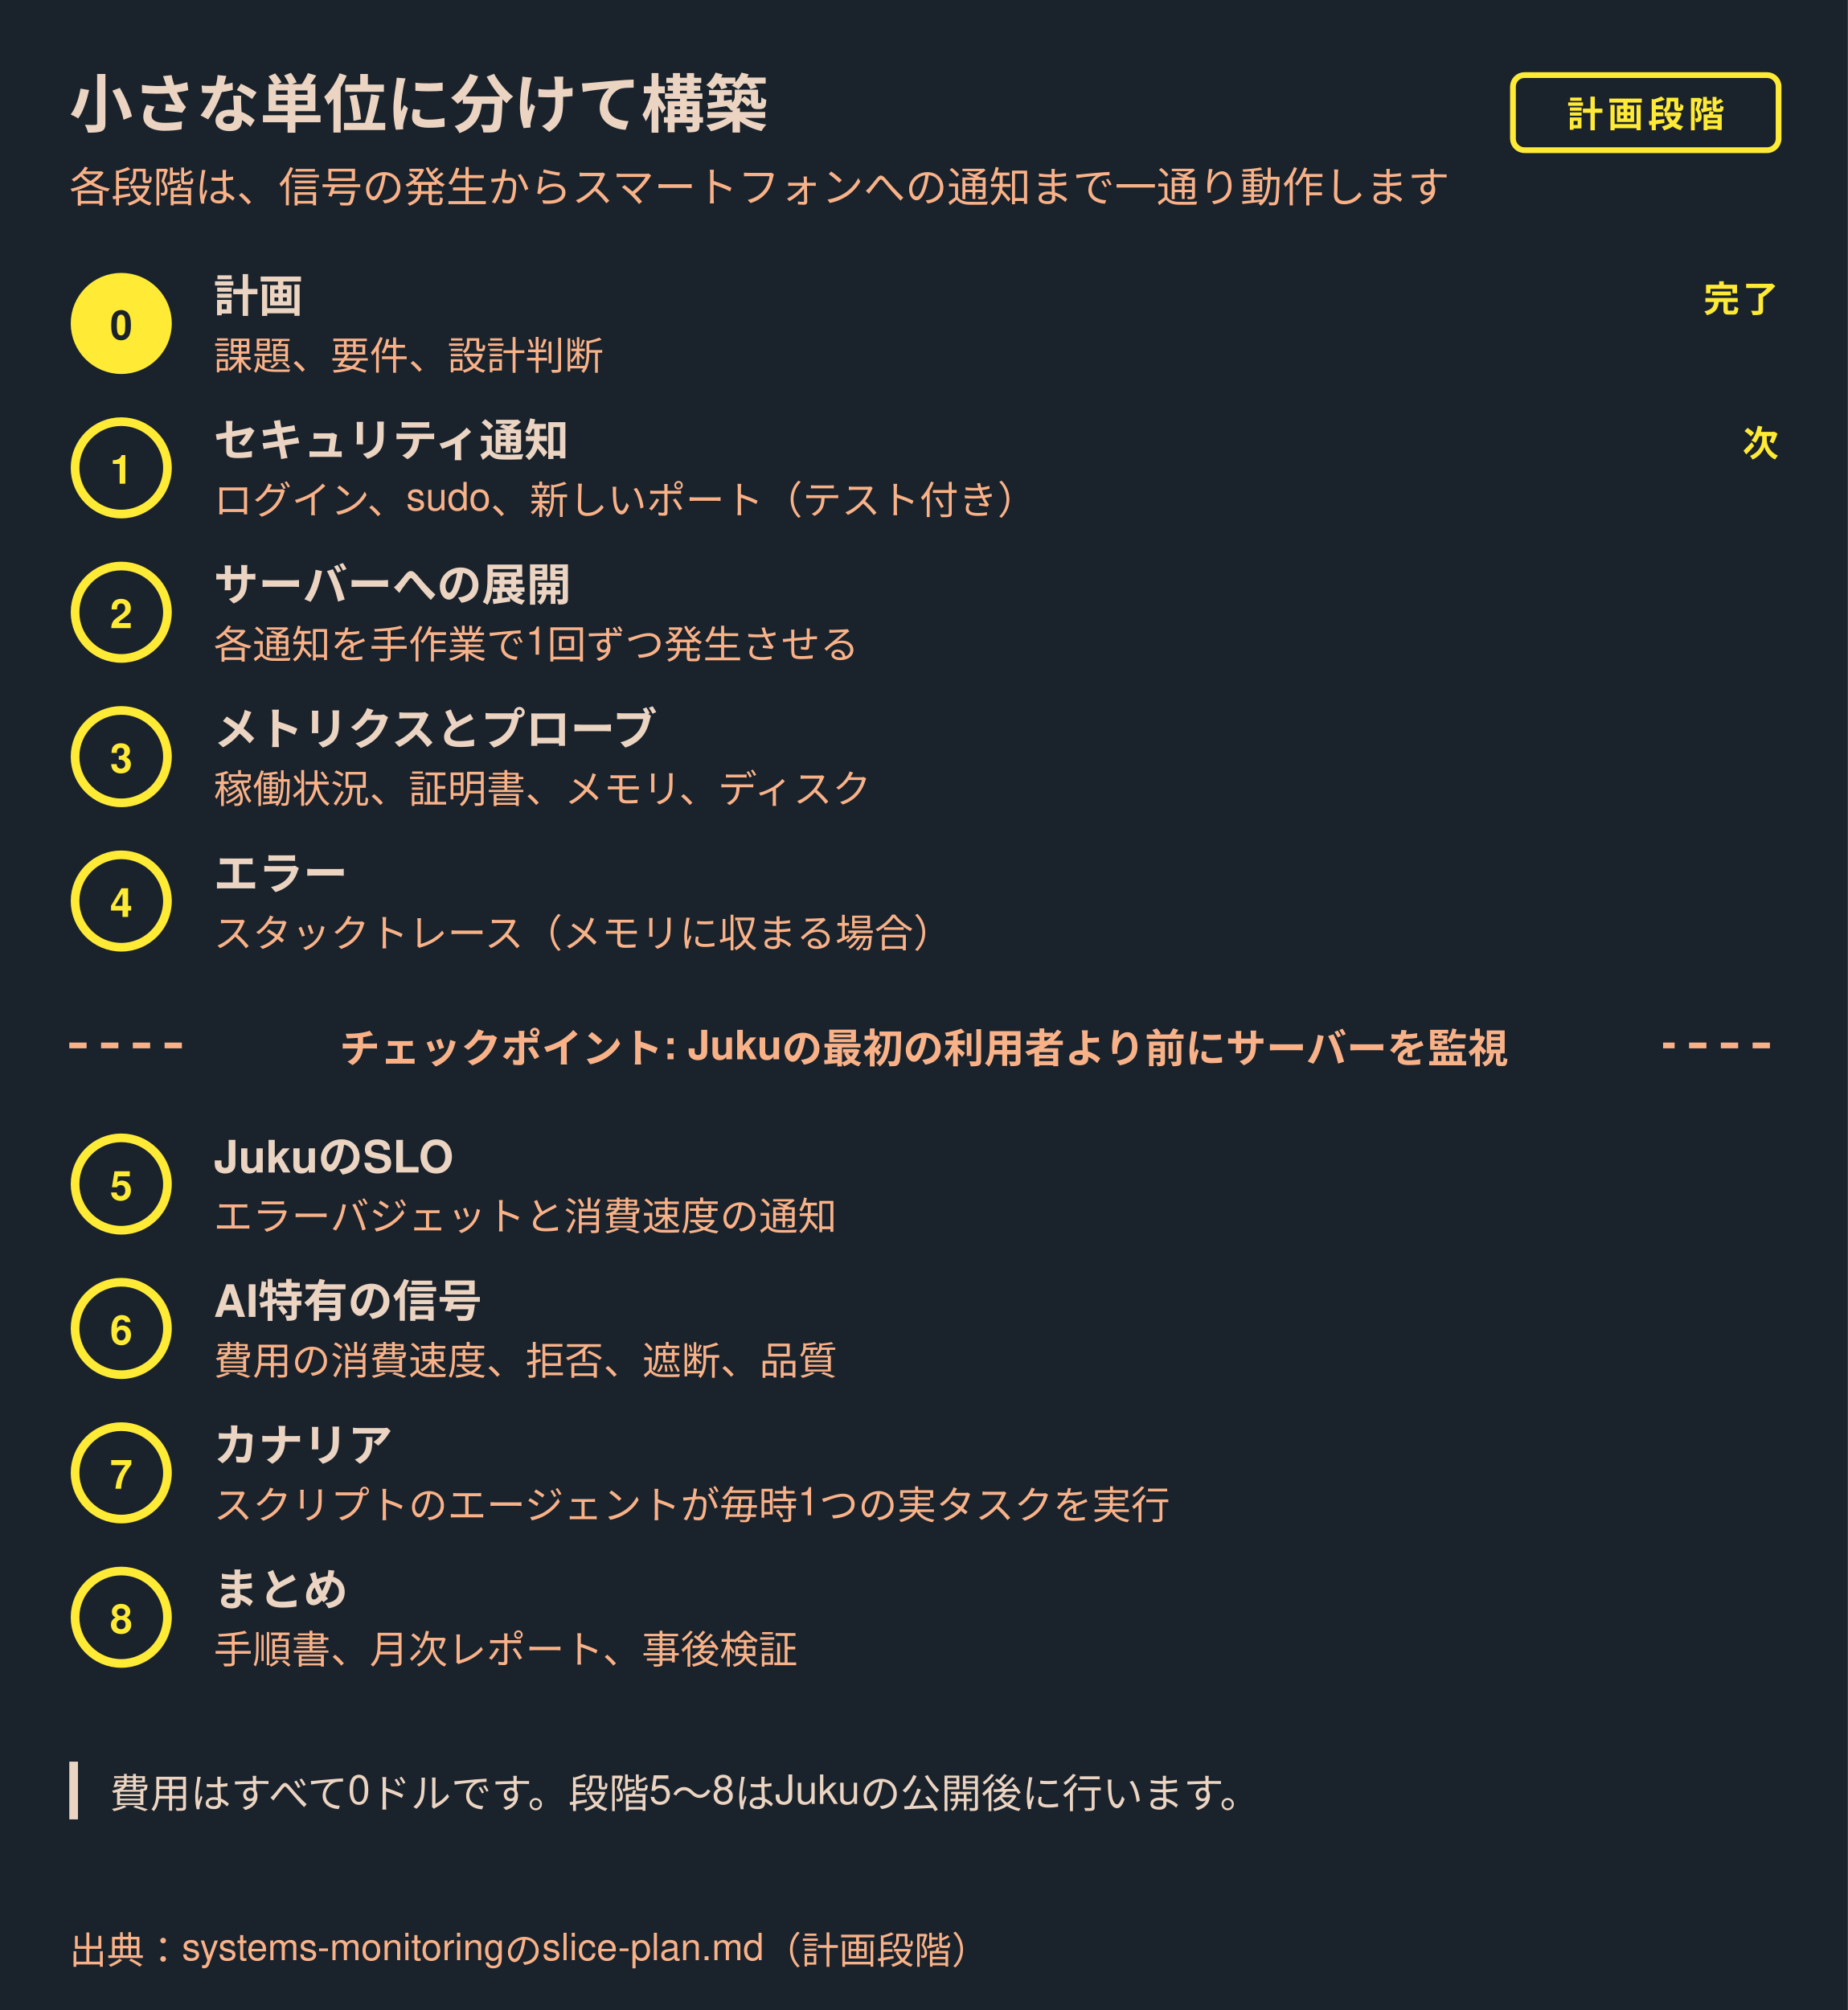
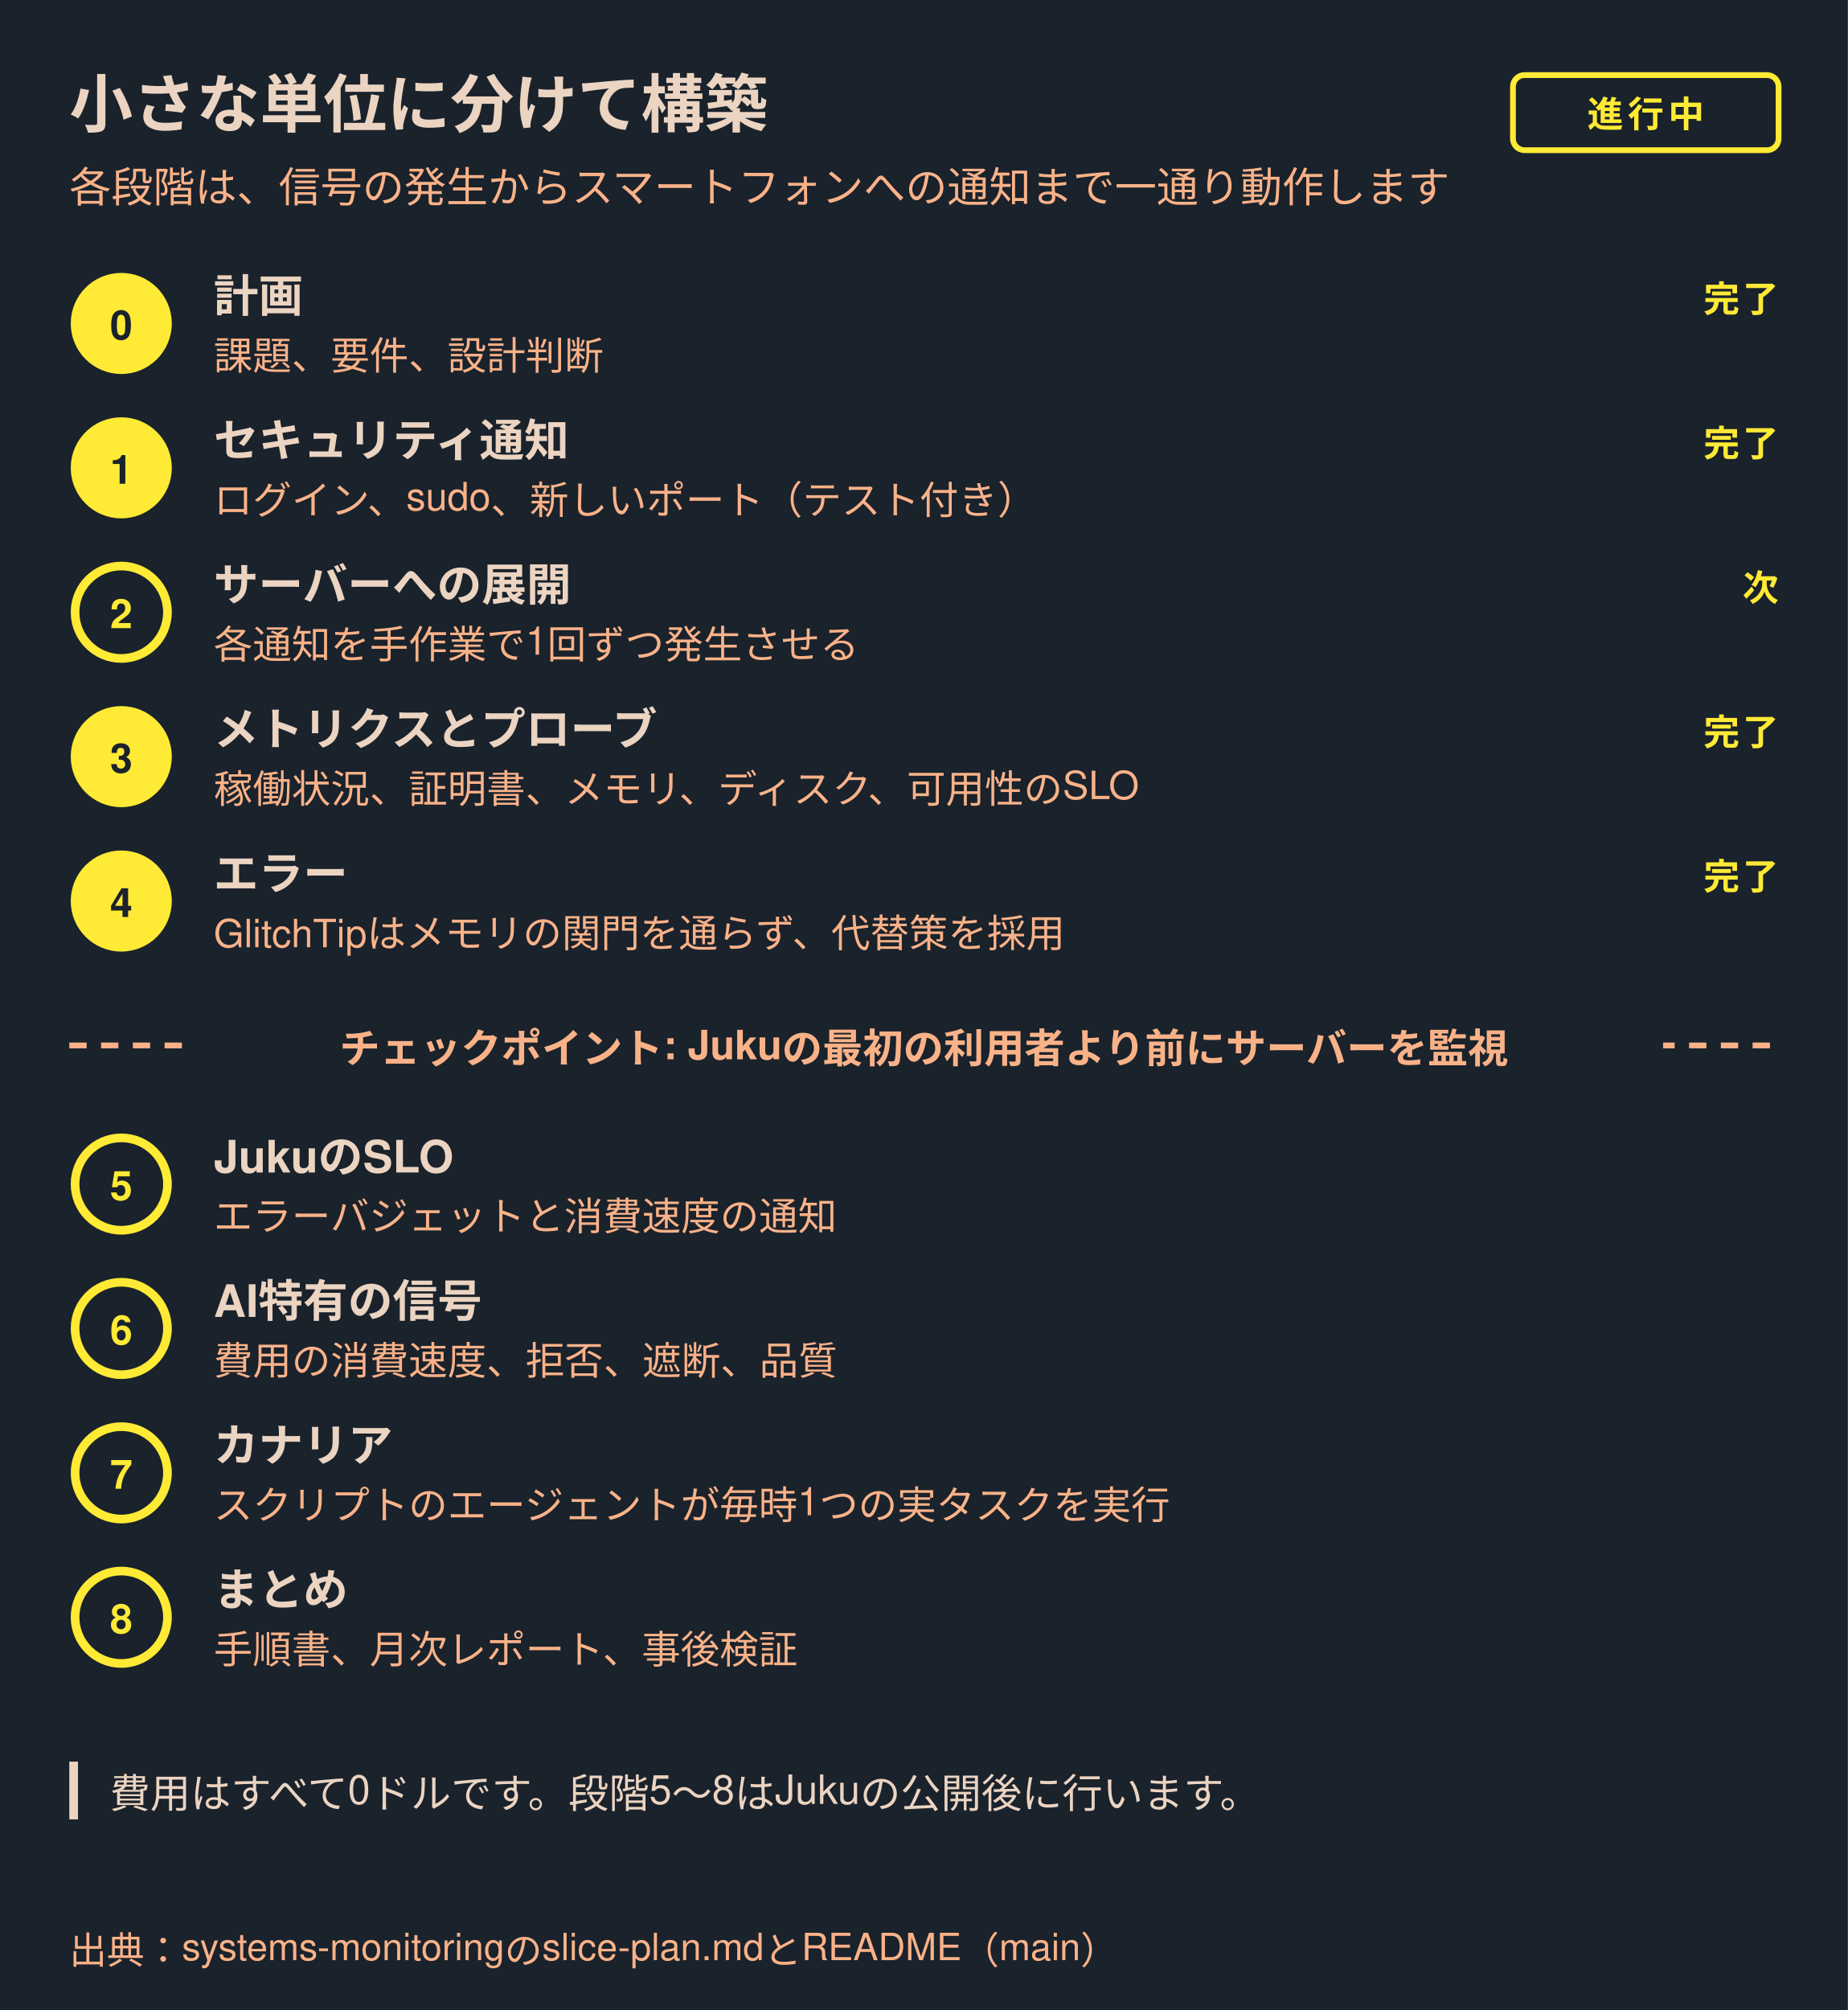
<svg xmlns="http://www.w3.org/2000/svg" viewBox="0 0 640 696" width="640" height="696">
  <rect width="640" height="696" fill="#1a222c" />
  <g font-family="'Helvetica Neue', Helvetica, Arial, 'Hiragino Kaku Gothic ProN', 'Hiragino Sans', 'Noto Sans JP', 'Yu Gothic', Meiryo, sans-serif">
    <text x="24" y="44" font-size="22" font-weight="700" fill="#ebd4c1">小さな単位に分けて構築</text>
    <text x="24" y="70" font-size="14.5" fill="#f9b288">各段階は、信号の発生からスマートフォンへの通知まで一通り動作します</text>
    <rect x="524" y="26" width="92" height="26" rx="4" fill="none" stroke="#ffea35" stroke-width="2" />
-     <text x="570" y="44" font-size="12.5" font-weight="700" letter-spacing="1.5" text-anchor="middle" fill="#ffea35">計画段階</text>
+     <text x="570" y="44" font-size="12.5" font-weight="700" letter-spacing="1.5" text-anchor="middle" fill="#ffea35">進行中</text>
    <circle cx="42" cy="112" r="16" fill="#ffea35" stroke="#ffea35" stroke-width="3" />
    <text x="42" y="117.5" font-size="14" font-weight="700" text-anchor="middle" fill="#1a222c">0</text>
    <text x="74" y="108" font-size="15.5" font-weight="700" fill="#ebd4c1">計画  </text>
    <text x="616" y="108" font-size="12.5" font-weight="700" letter-spacing="1" text-anchor="end" fill="#ffea35">完了</text>
    <text x="74" y="128" font-size="13.5" fill="#f9b288">課題、要件、設計判断</text>
-     <circle cx="42" cy="162" r="16" fill="none" stroke="#ffea35" stroke-width="3" />
-     <text x="42" y="167.5" font-size="14" font-weight="700" text-anchor="middle" fill="#ffea35">1</text>
+     <circle cx="42" cy="162" r="16" fill="#ffea35" stroke="#ffea35" stroke-width="3" />
+     <text x="42" y="167.5" font-size="14" font-weight="700" text-anchor="middle" fill="#1a222c">1</text>
    <text x="74" y="158" font-size="15.5" font-weight="700" fill="#ebd4c1">セキュリティ通知  </text>
-     <text x="616" y="158" font-size="12.5" font-weight="700" letter-spacing="1" text-anchor="end" fill="#ffea35">次</text>
+     <text x="616" y="158" font-size="12.5" font-weight="700" letter-spacing="1" text-anchor="end" fill="#ffea35">完了</text>
    <text x="74" y="178" font-size="13.5" fill="#f9b288">ログイン、sudo、新しいポート（テスト付き）</text>
    <circle cx="42" cy="212" r="16" fill="none" stroke="#ffea35" stroke-width="3" />
    <text x="42" y="217.5" font-size="14" font-weight="700" text-anchor="middle" fill="#ffea35">2</text>
    <text x="74" y="208" font-size="15.5" font-weight="700" fill="#ebd4c1">サーバーへの展開</text>
+     <text x="616" y="208" font-size="12.5" font-weight="700" letter-spacing="1" text-anchor="end" fill="#ffea35">次</text>
    <text x="74" y="228" font-size="13.5" fill="#f9b288">各通知を手作業で1回ずつ発生させる</text>
-     <circle cx="42" cy="262" r="16" fill="none" stroke="#ffea35" stroke-width="3" />
-     <text x="42" y="267.5" font-size="14" font-weight="700" text-anchor="middle" fill="#ffea35">3</text>
+     <circle cx="42" cy="262" r="16" fill="#ffea35" stroke="#ffea35" stroke-width="3" />
+     <text x="42" y="267.5" font-size="14" font-weight="700" text-anchor="middle" fill="#1a222c">3</text>
    <text x="74" y="258" font-size="15.5" font-weight="700" fill="#ebd4c1">メトリクスとプローブ</text>
-     <text x="74" y="278" font-size="13.5" fill="#f9b288">稼働状況、証明書、メモリ、ディスク</text>
-     <circle cx="42" cy="312" r="16" fill="none" stroke="#ffea35" stroke-width="3" />
-     <text x="42" y="317.5" font-size="14" font-weight="700" text-anchor="middle" fill="#ffea35">4</text>
+     <text x="616" y="258" font-size="12.5" font-weight="700" letter-spacing="1" text-anchor="end" fill="#ffea35">完了</text>
+     <text x="74" y="278" font-size="13.5" fill="#f9b288">稼働状況、証明書、メモリ、ディスク、可用性のSLO</text>
+     <circle cx="42" cy="312" r="16" fill="#ffea35" stroke="#ffea35" stroke-width="3" />
+     <text x="42" y="317.5" font-size="14" font-weight="700" text-anchor="middle" fill="#1a222c">4</text>
    <text x="74" y="308" font-size="15.5" font-weight="700" fill="#ebd4c1">エラー</text>
-     <text x="74" y="328" font-size="13.5" fill="#f9b288">スタックトレース（メモリに収まる場合）</text>
+     <text x="616" y="308" font-size="12.5" font-weight="700" letter-spacing="1" text-anchor="end" fill="#ffea35">完了</text>
+     <text x="74" y="328" font-size="13.5" fill="#f9b288">GlitchTipはメモリの関門を通らず、代替策を採用</text>
    <line x1="24" y1="362" x2="616" y2="362" stroke="#f9b288" stroke-width="2" stroke-dasharray="6 5" />
    <rect x="64" y="348" width="512" height="30" rx="4" fill="#1a222c" />
    <text x="320" y="368" font-size="14" font-weight="700" text-anchor="middle" fill="#f9b288">チェックポイント: Jukuの最初の利用者より前にサーバーを監視</text>
    <circle cx="42" cy="410" r="16" fill="none" stroke="#ffea35" stroke-width="3" />
    <text x="42" y="415.5" font-size="14" font-weight="700" text-anchor="middle" fill="#ffea35">5</text>
    <text x="74" y="406" font-size="15.5" font-weight="700" fill="#ebd4c1">JukuのSLO</text>
    <text x="74" y="426" font-size="13.5" fill="#f9b288">エラーバジェットと消費速度の通知</text>
    <circle cx="42" cy="460" r="16" fill="none" stroke="#ffea35" stroke-width="3" />
    <text x="42" y="465.5" font-size="14" font-weight="700" text-anchor="middle" fill="#ffea35">6</text>
    <text x="74" y="456" font-size="15.5" font-weight="700" fill="#ebd4c1">AI特有の信号</text>
    <text x="74" y="476" font-size="13.5" fill="#f9b288">費用の消費速度、拒否、遮断、品質</text>
    <circle cx="42" cy="510" r="16" fill="none" stroke="#ffea35" stroke-width="3" />
    <text x="42" y="515.5" font-size="14" font-weight="700" text-anchor="middle" fill="#ffea35">7</text>
    <text x="74" y="506" font-size="15.5" font-weight="700" fill="#ebd4c1">カナリア</text>
    <text x="74" y="526" font-size="13.5" fill="#f9b288">スクリプトのエージェントが毎時1つの実タスクを実行</text>
    <circle cx="42" cy="560" r="16" fill="none" stroke="#ffea35" stroke-width="3" />
    <text x="42" y="565.5" font-size="14" font-weight="700" text-anchor="middle" fill="#ffea35">8</text>
    <text x="74" y="556" font-size="15.5" font-weight="700" fill="#ebd4c1">まとめ</text>
    <text x="74" y="576" font-size="13.5" fill="#f9b288">手順書、月次レポート、事後検証</text>
    <rect x="24" y="610" width="3" height="20" fill="#ebd4c1" />
    <text x="38" y="626" font-size="14" fill="#ebd4c1">費用はすべて0ドルです。段階5〜8はJukuの公開後に行います。</text>
-     <text x="24" y="680" font-size="13" fill="#f9b288">出典：systems-monitoringのslice-plan.md（計画段階）</text>
+     <text x="24" y="680" font-size="13" fill="#f9b288">出典：systems-monitoringのslice-plan.mdとREADME（main）</text>
  </g>
</svg>
